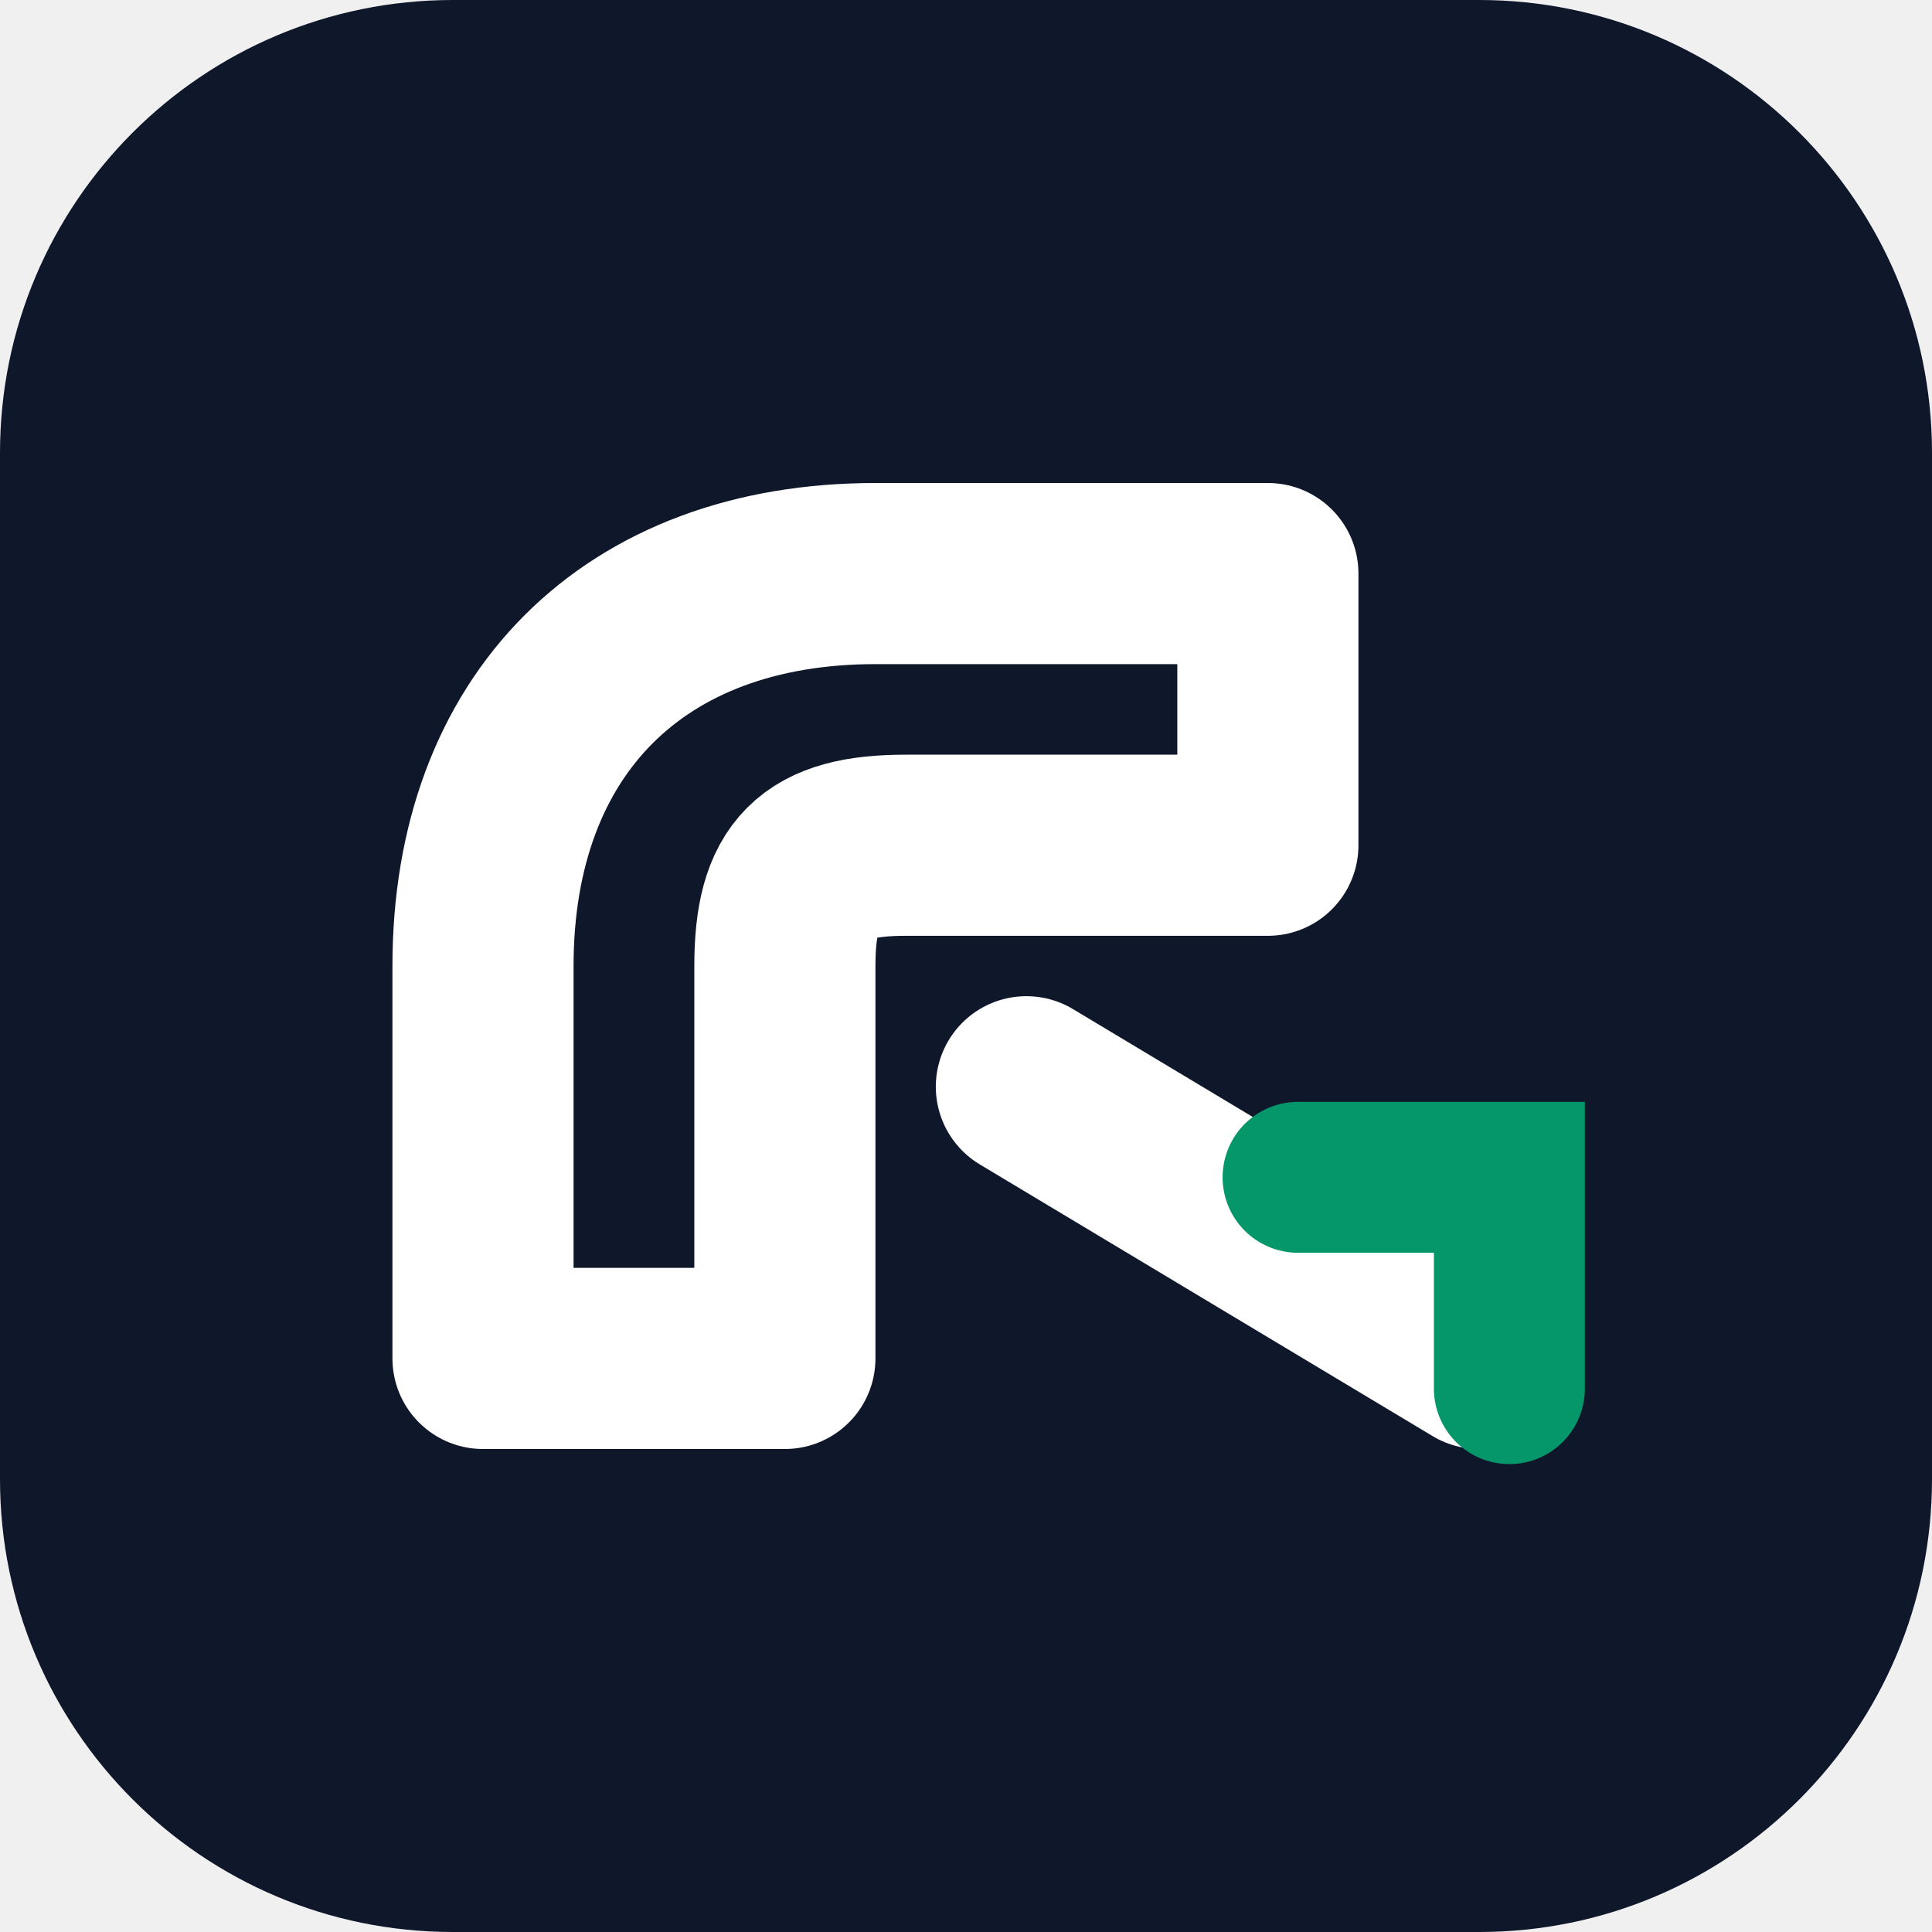
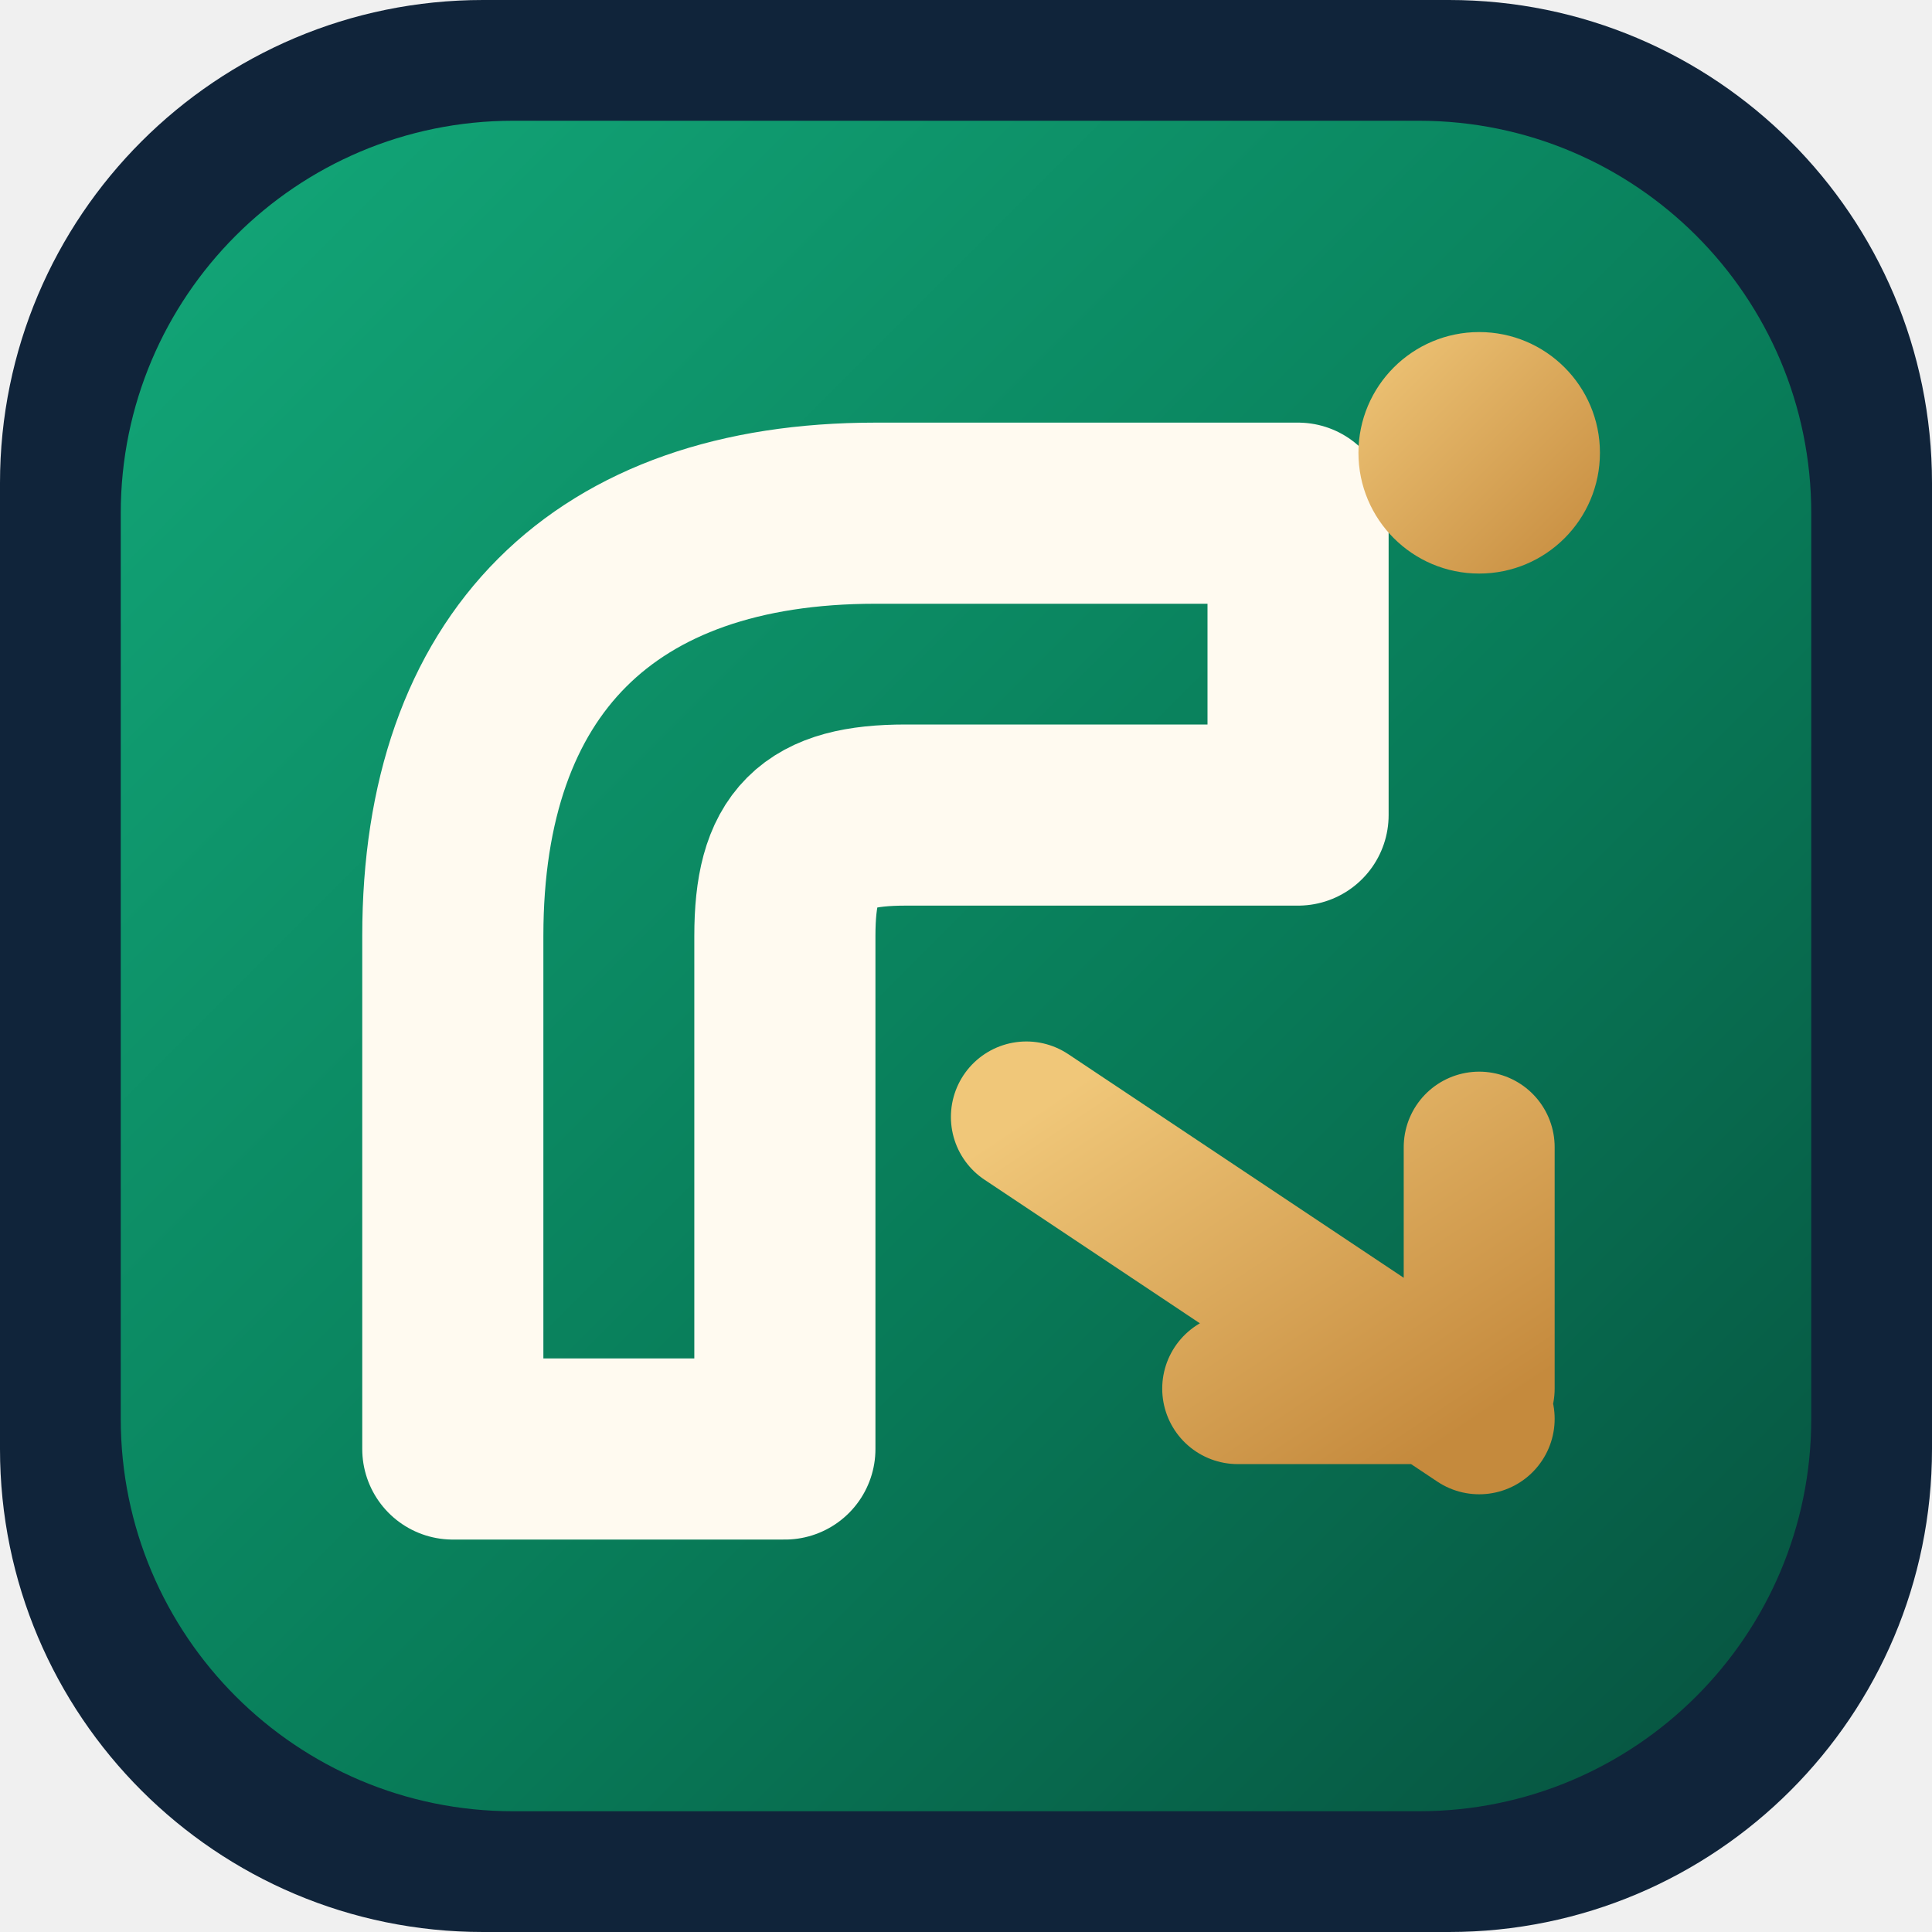
<svg xmlns="http://www.w3.org/2000/svg" viewBox="0 0 64 64">
-   <rect width="64" height="64" rx="15" fill="#0f172a" />
-   <path d="M42 19H29c-8 0-13 5-13 13v13h10V32c0-3 1-4 4-4h12V19Zm-8 17 15 9" fill="none" stroke="#fff" stroke-width="6" stroke-linecap="round" stroke-linejoin="round" />
-   <path d="M43 39h7v7" fill="none" stroke="#059669" stroke-width="5" stroke-linecap="round" />
+   <defs>
+     <linearGradient id="emerald" x1="0" y1="0" x2="1" y2="1">
+       <stop stop-color="#13a879" />
+       <stop offset=".58" stop-color="#087b58" />
+       <stop offset="1" stop-color="#07513f" />
+     </linearGradient>
+     <linearGradient id="gold" x1="0" y1="0" x2="1" y2="1">
+       <stop stop-color="#f0c779" />
+       <stop offset="1" stop-color="#c58a3d" />
+     </linearGradient>
+   </defs>
+   <rect width="64" height="64" rx="16" fill="#10243a" />
+   <rect x="4" y="4" width="56" height="56" rx="13" fill="url(#emerald)" />
+   <path d="M43 17H29c-9 0-14 5-14 14v17h11V31c0-3 1-4 4-4h13V17Z" fill="none" stroke="#fffaf0" stroke-width="6" stroke-linecap="round" stroke-linejoin="round" />
+   <path d="m34 37 15 10m-8-1h8v-8" fill="none" stroke="url(#gold)" stroke-width="5" stroke-linecap="round" stroke-linejoin="round" />
+   <circle cx="49" cy="15" r="4" fill="url(#gold)" />
</svg>
